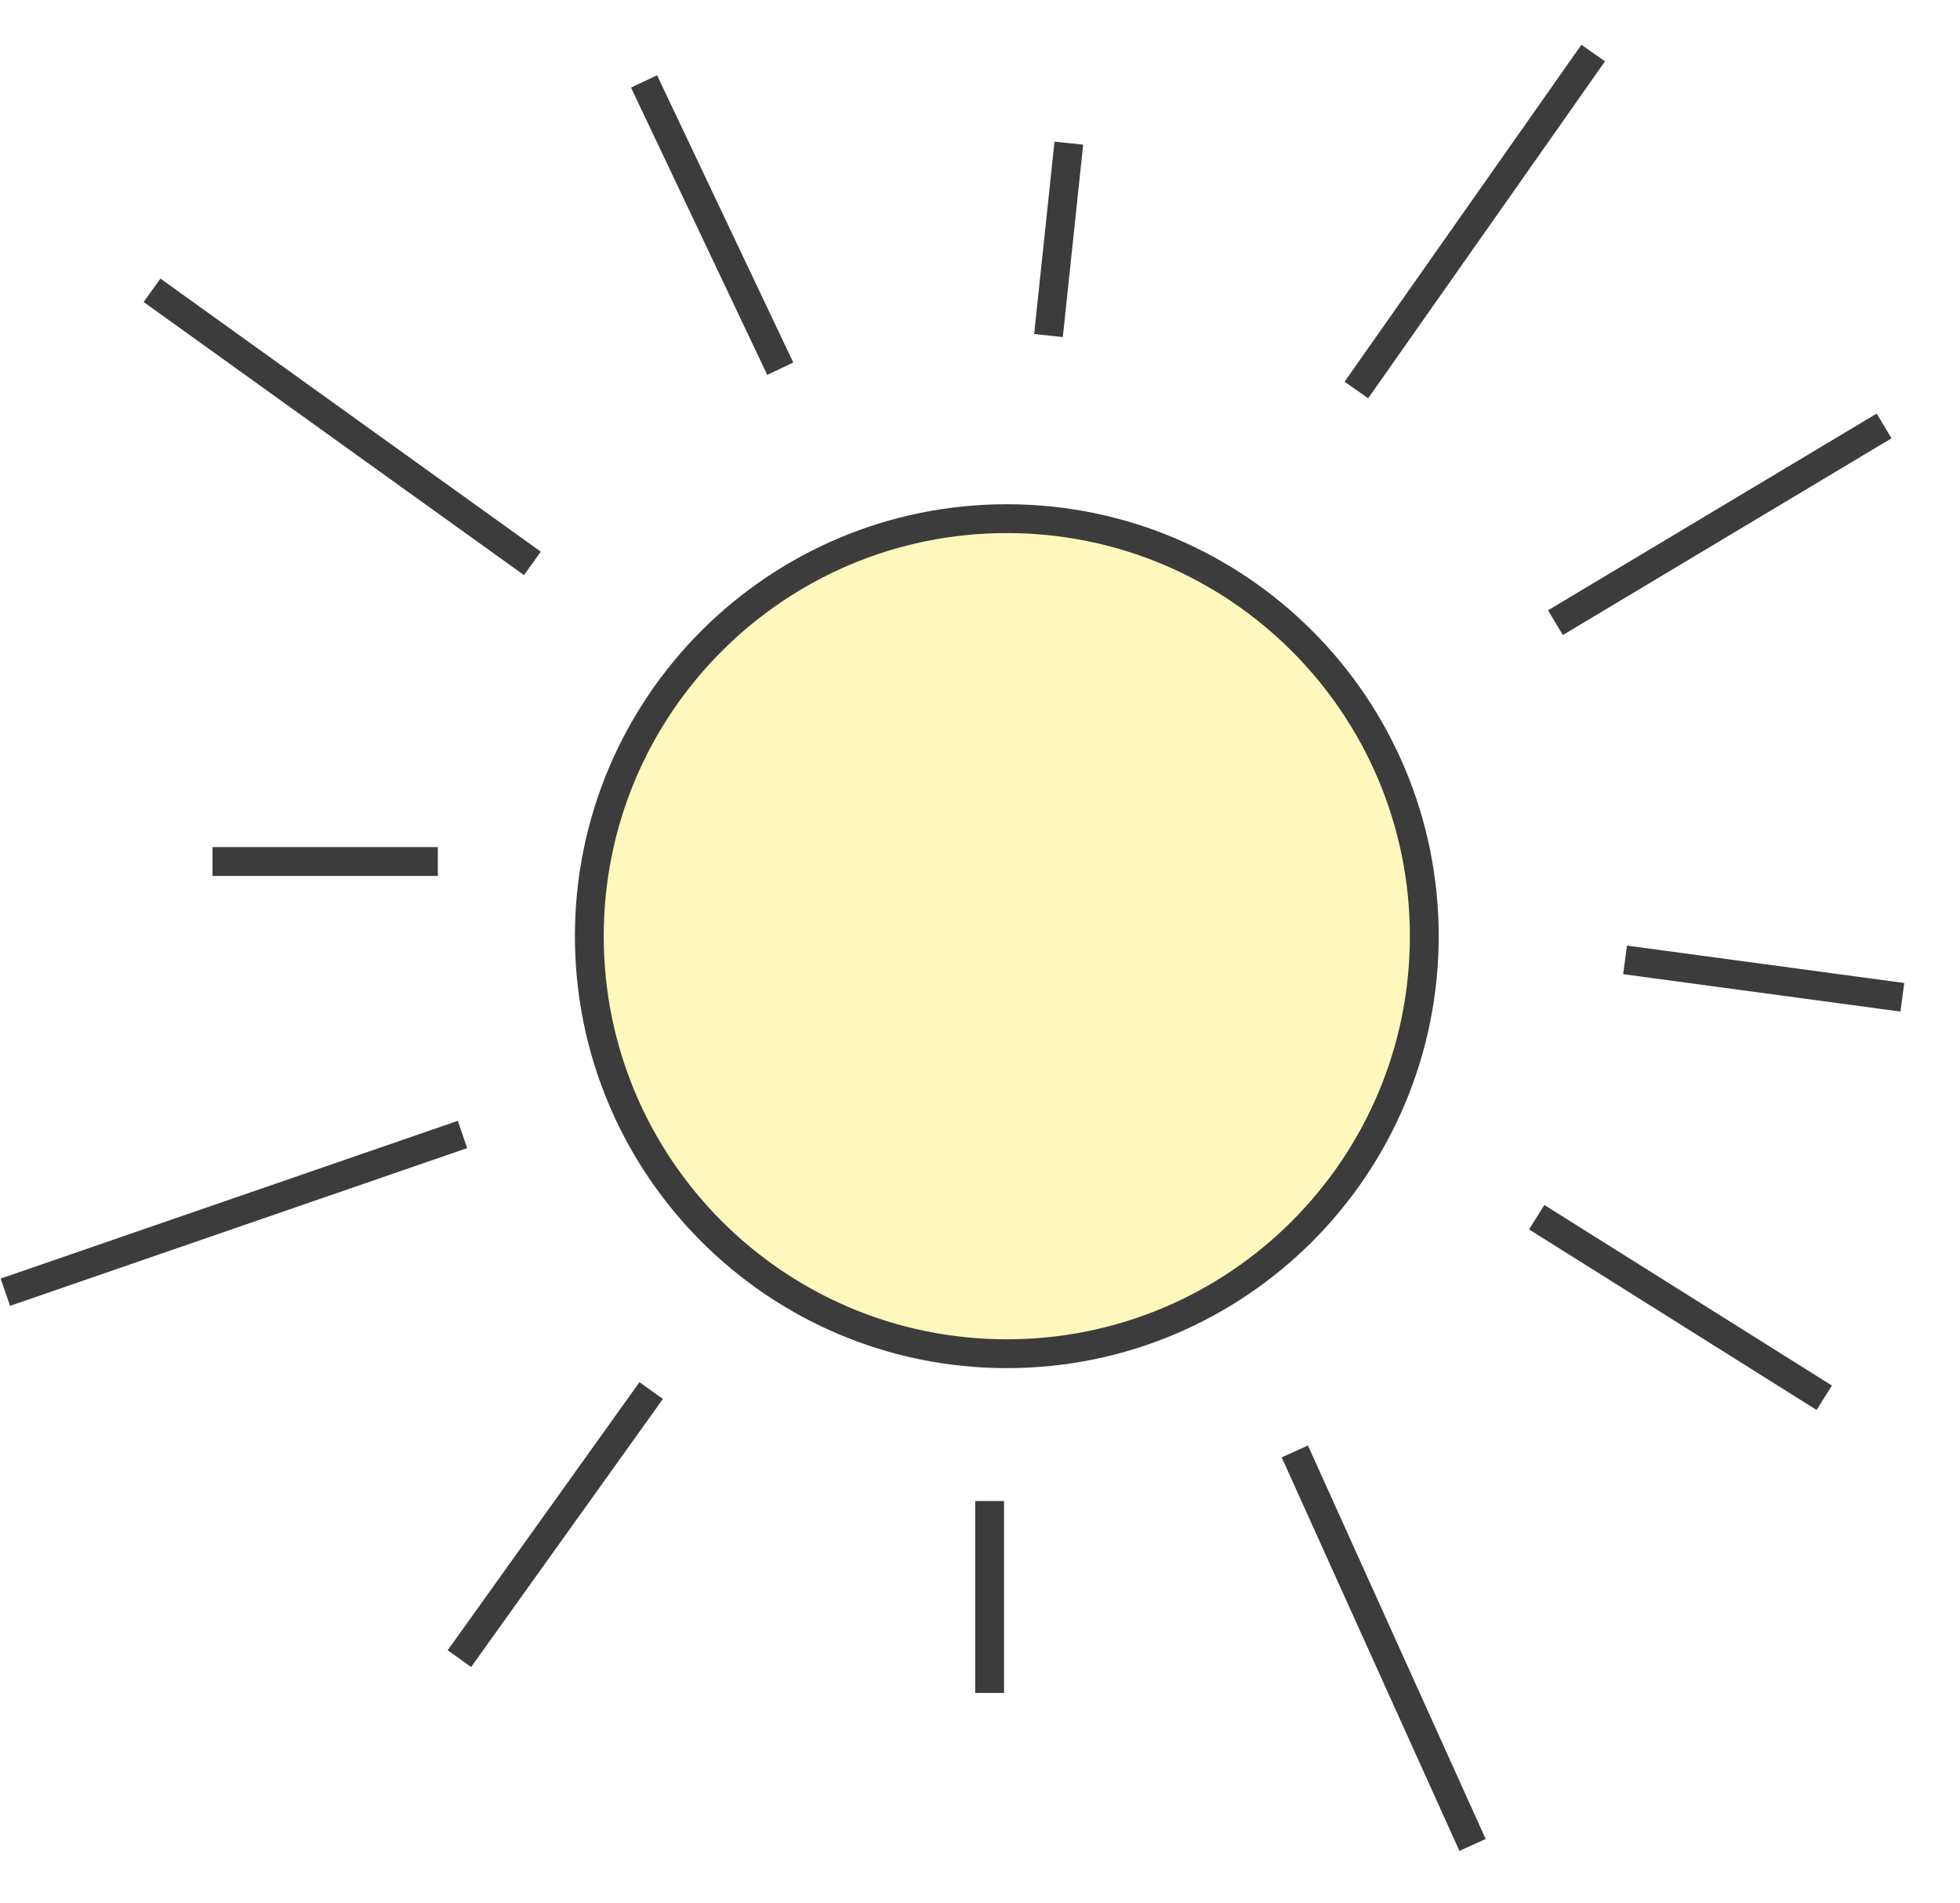
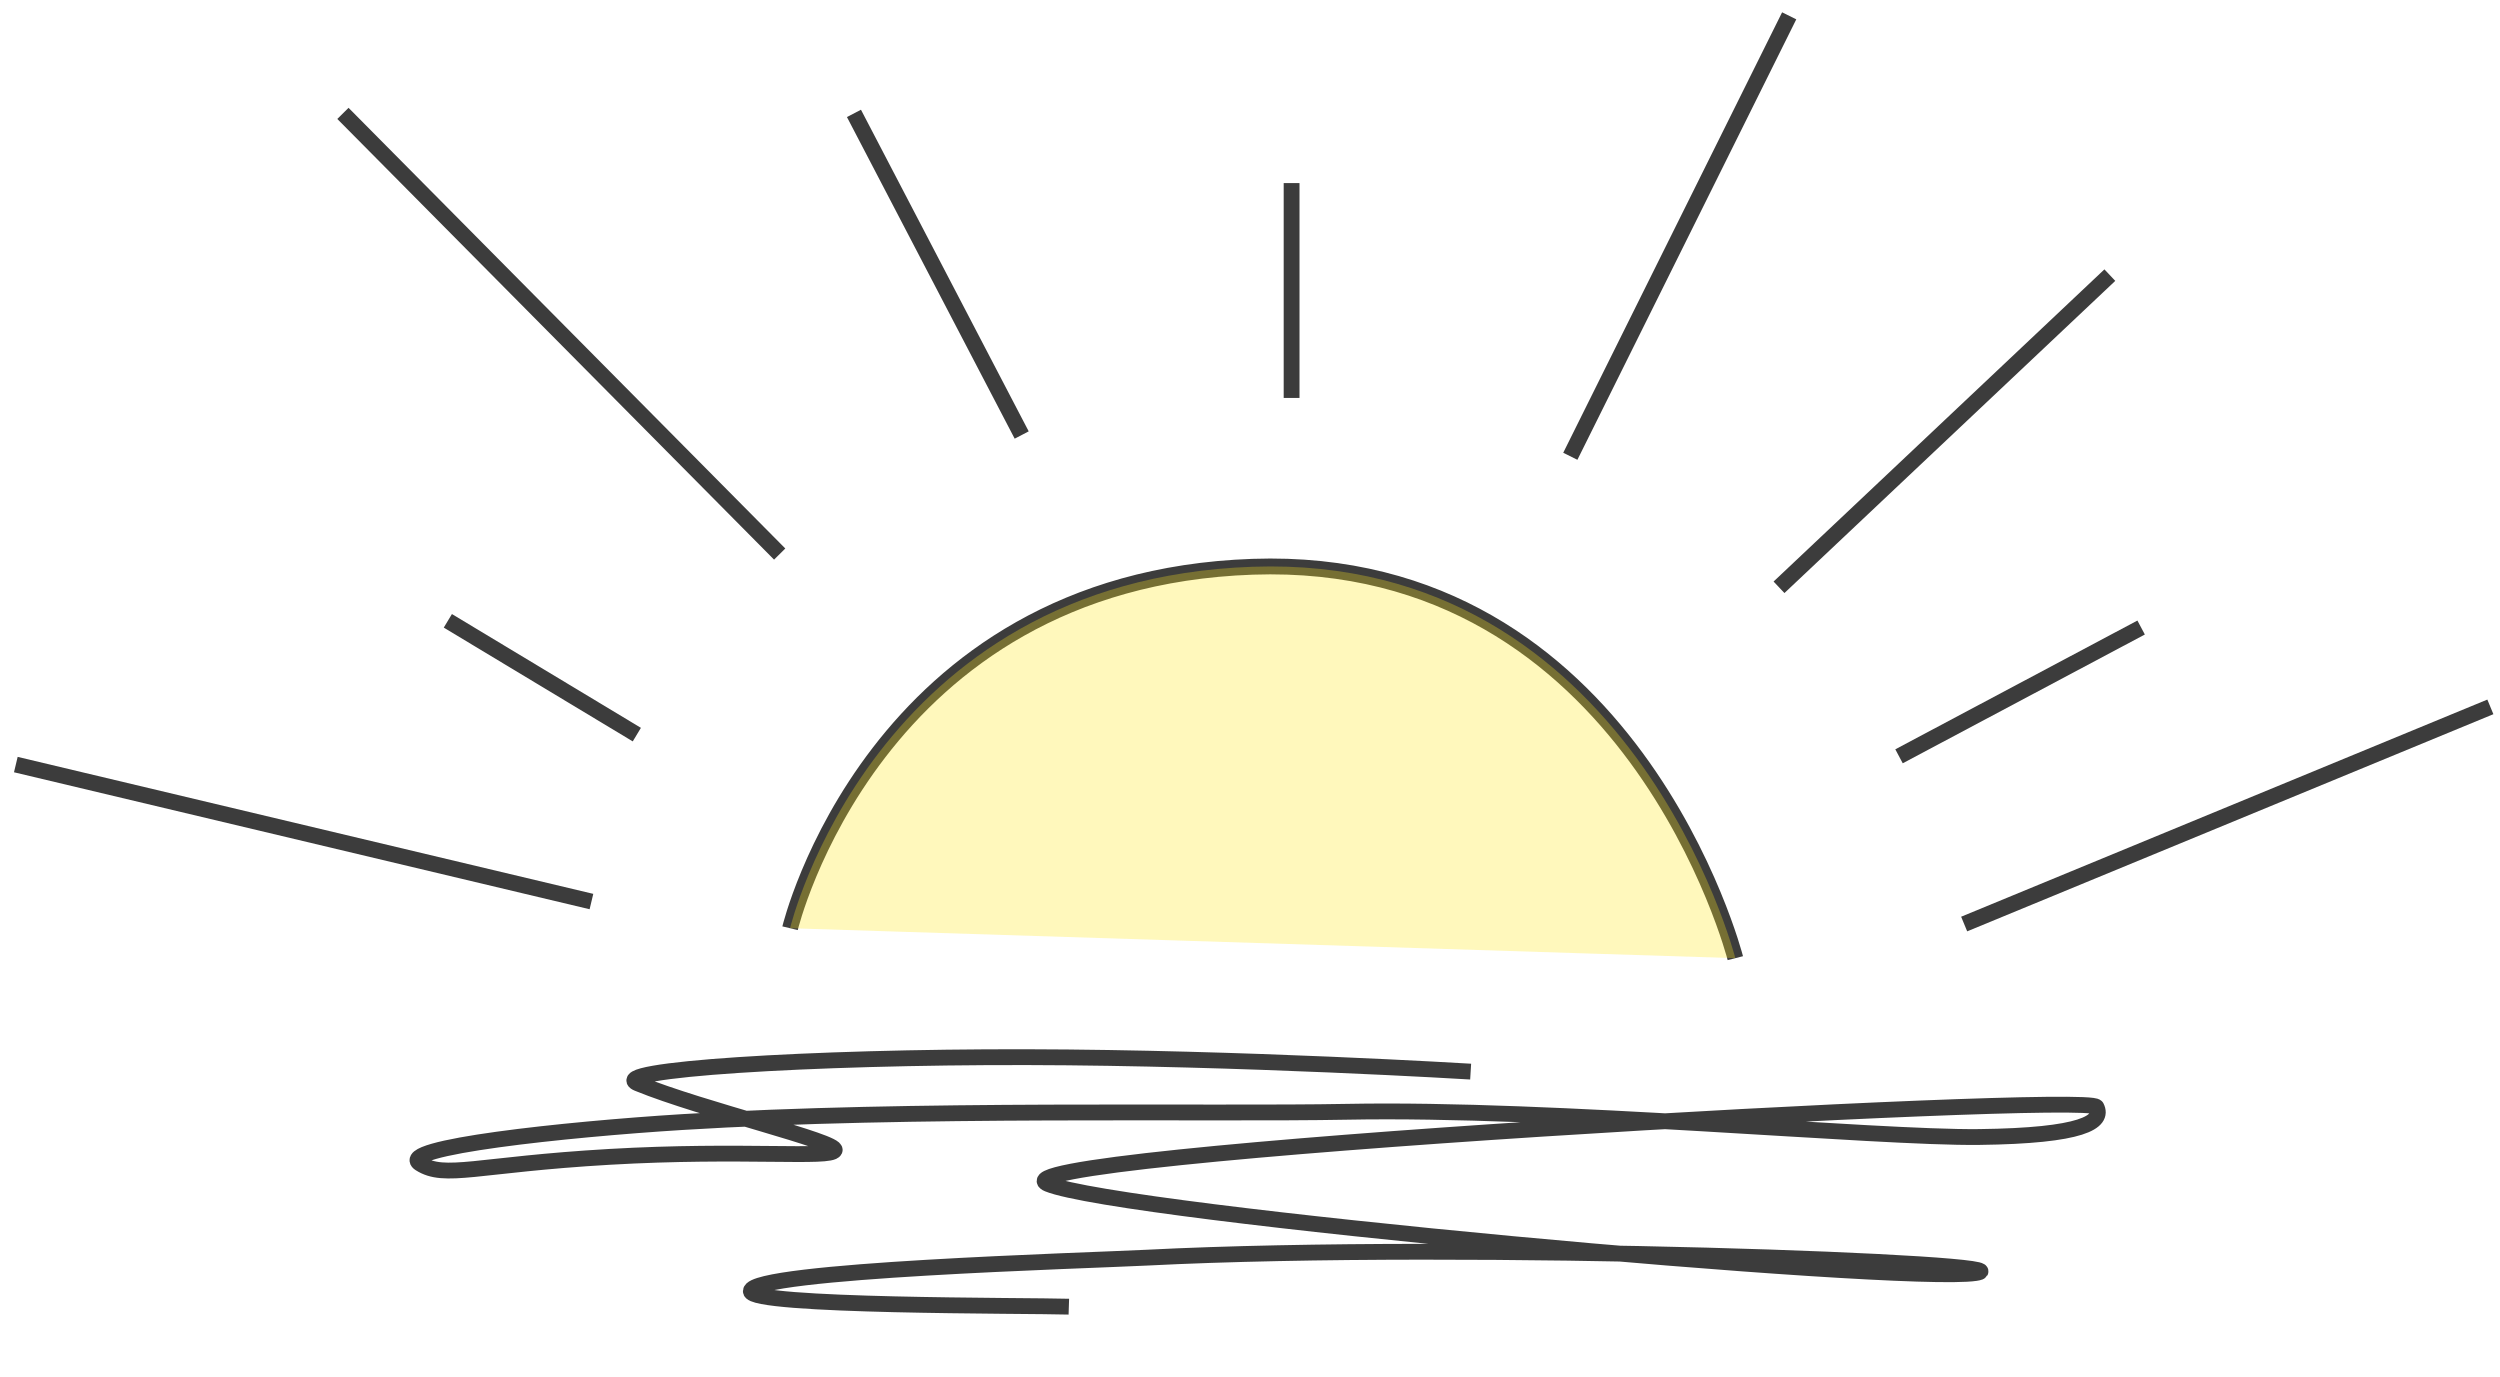
- <svg xmlns="http://www.w3.org/2000/svg" width="34" height="33" viewBox="0 0 34 33" fill="none">
-   <path d="M7.595 14.943L3.687 14.943" stroke="#3C3C3C" stroke-width="0.5" />
-   <path d="M8.023 19.677L0.093 22.413" stroke="#3C3C3C" stroke-width="0.5" />
-   <path d="M13.535 6.395L11.172 1.412" stroke="#3C3C3C" stroke-width="0.5" />
-   <path d="M11.296 24.119L7.969 28.769" stroke="#3C3C3C" stroke-width="0.5" />
-   <path d="M9.235 9.772L2.637 5.035" stroke="#3C3C3C" stroke-width="0.5" />
-   <path d="M26.657 21.112L31.645 24.244" stroke="#3C3C3C" stroke-width="0.5" />
-   <path d="M28.19 16.649L33 17.298" stroke="#3C3C3C" stroke-width="0.5" />
-   <path d="M18.188 5.82L18.541 2.483" stroke="#3C3C3C" stroke-width="0.5" />
-   <path d="M17.167 26.035L17.167 29.364" stroke="#3C3C3C" stroke-width="0.5" />
-   <path d="M23.529 6.764L27.637 0.92" stroke="#3C3C3C" stroke-width="0.5" />
-   <path d="M22.461 25.175L25.544 32" stroke="#3C3C3C" stroke-width="0.5" />
-   <path d="M26.982 10.8L32.683 7.388" stroke="#3C3C3C" stroke-width="0.5" />
-   <circle cx="17.465" cy="16.238" r="7.242" fill="#FDE720" fill-opacity="0.3" stroke="#3C3C3C" stroke-width="0.5" />
+ <svg xmlns="http://www.w3.org/2000/svg" width="158" height="87" viewBox="0 0 158 87" fill="none">
+   <path d="M40.248 46.428L28.304 39.236" stroke="#3C3C3C" />
+   <path d="M37.379 56.978L1 48.321" stroke="#3C3C3C" />
+   <path d="M64.571 27.493L53.97 7.166" stroke="#3C3C3C" />
+   <path d="M49.276 35.017L21.673 7.166" stroke="#3C3C3C" />
+   <path d="M124.135 58.399L157.391 44.675" stroke="#3C3C3C" />
+   <path d="M120.018 47.798L135.319 39.66" stroke="#3C3C3C" />
+   <path d="M81.629 25.15L81.629 11.571" stroke="#3C3C3C" />
+   <path d="M99.244 28.837L113.077 1" stroke="#3C3C3C" />
+   <path d="M109.673 60.556C109.673 60.556 103.141 34.986 79.166 35.819C55.191 36.653 49.932 58.664 49.932 58.664" stroke="#3C3C3C" />
+   <path d="M109.673 60.556C109.673 60.556 103.141 34.986 79.166 35.819C55.191 36.653 49.932 58.664 49.932 58.664L109.673 60.556Z" fill="#FDE720" fill-opacity="0.3" />
+   <path d="M112.433 37.117L133.342 17.388" stroke="#3C3C3C" />
+   <path d="M92.945 67.726C92.945 67.726 78.465 66.842 64.941 66.813C51.094 66.783 38.22 67.618 40.312 68.472C44.447 70.16 52.991 72.153 52.75 72.697C52.509 73.241 46.936 72.625 38.513 73.114C30.091 73.604 28.115 74.538 26.538 73.533C24.962 72.527 35.695 71.377 43.125 70.914C57.599 70.012 76.447 70.431 85.123 70.265C98.252 70.013 118.51 71.936 125.078 71.859C131.647 71.781 132.974 70.906 132.493 69.959C132.011 69.013 61.629 72.953 66.235 74.827C70.842 76.701 120.071 81.178 124.855 80.455C128.904 79.843 92.902 78.445 72.473 79.484C68.635 79.679 47.542 80.279 47.452 81.599C47.384 82.588 64.968 82.498 67.551 82.582" stroke="#3C3C3C" />
</svg>
